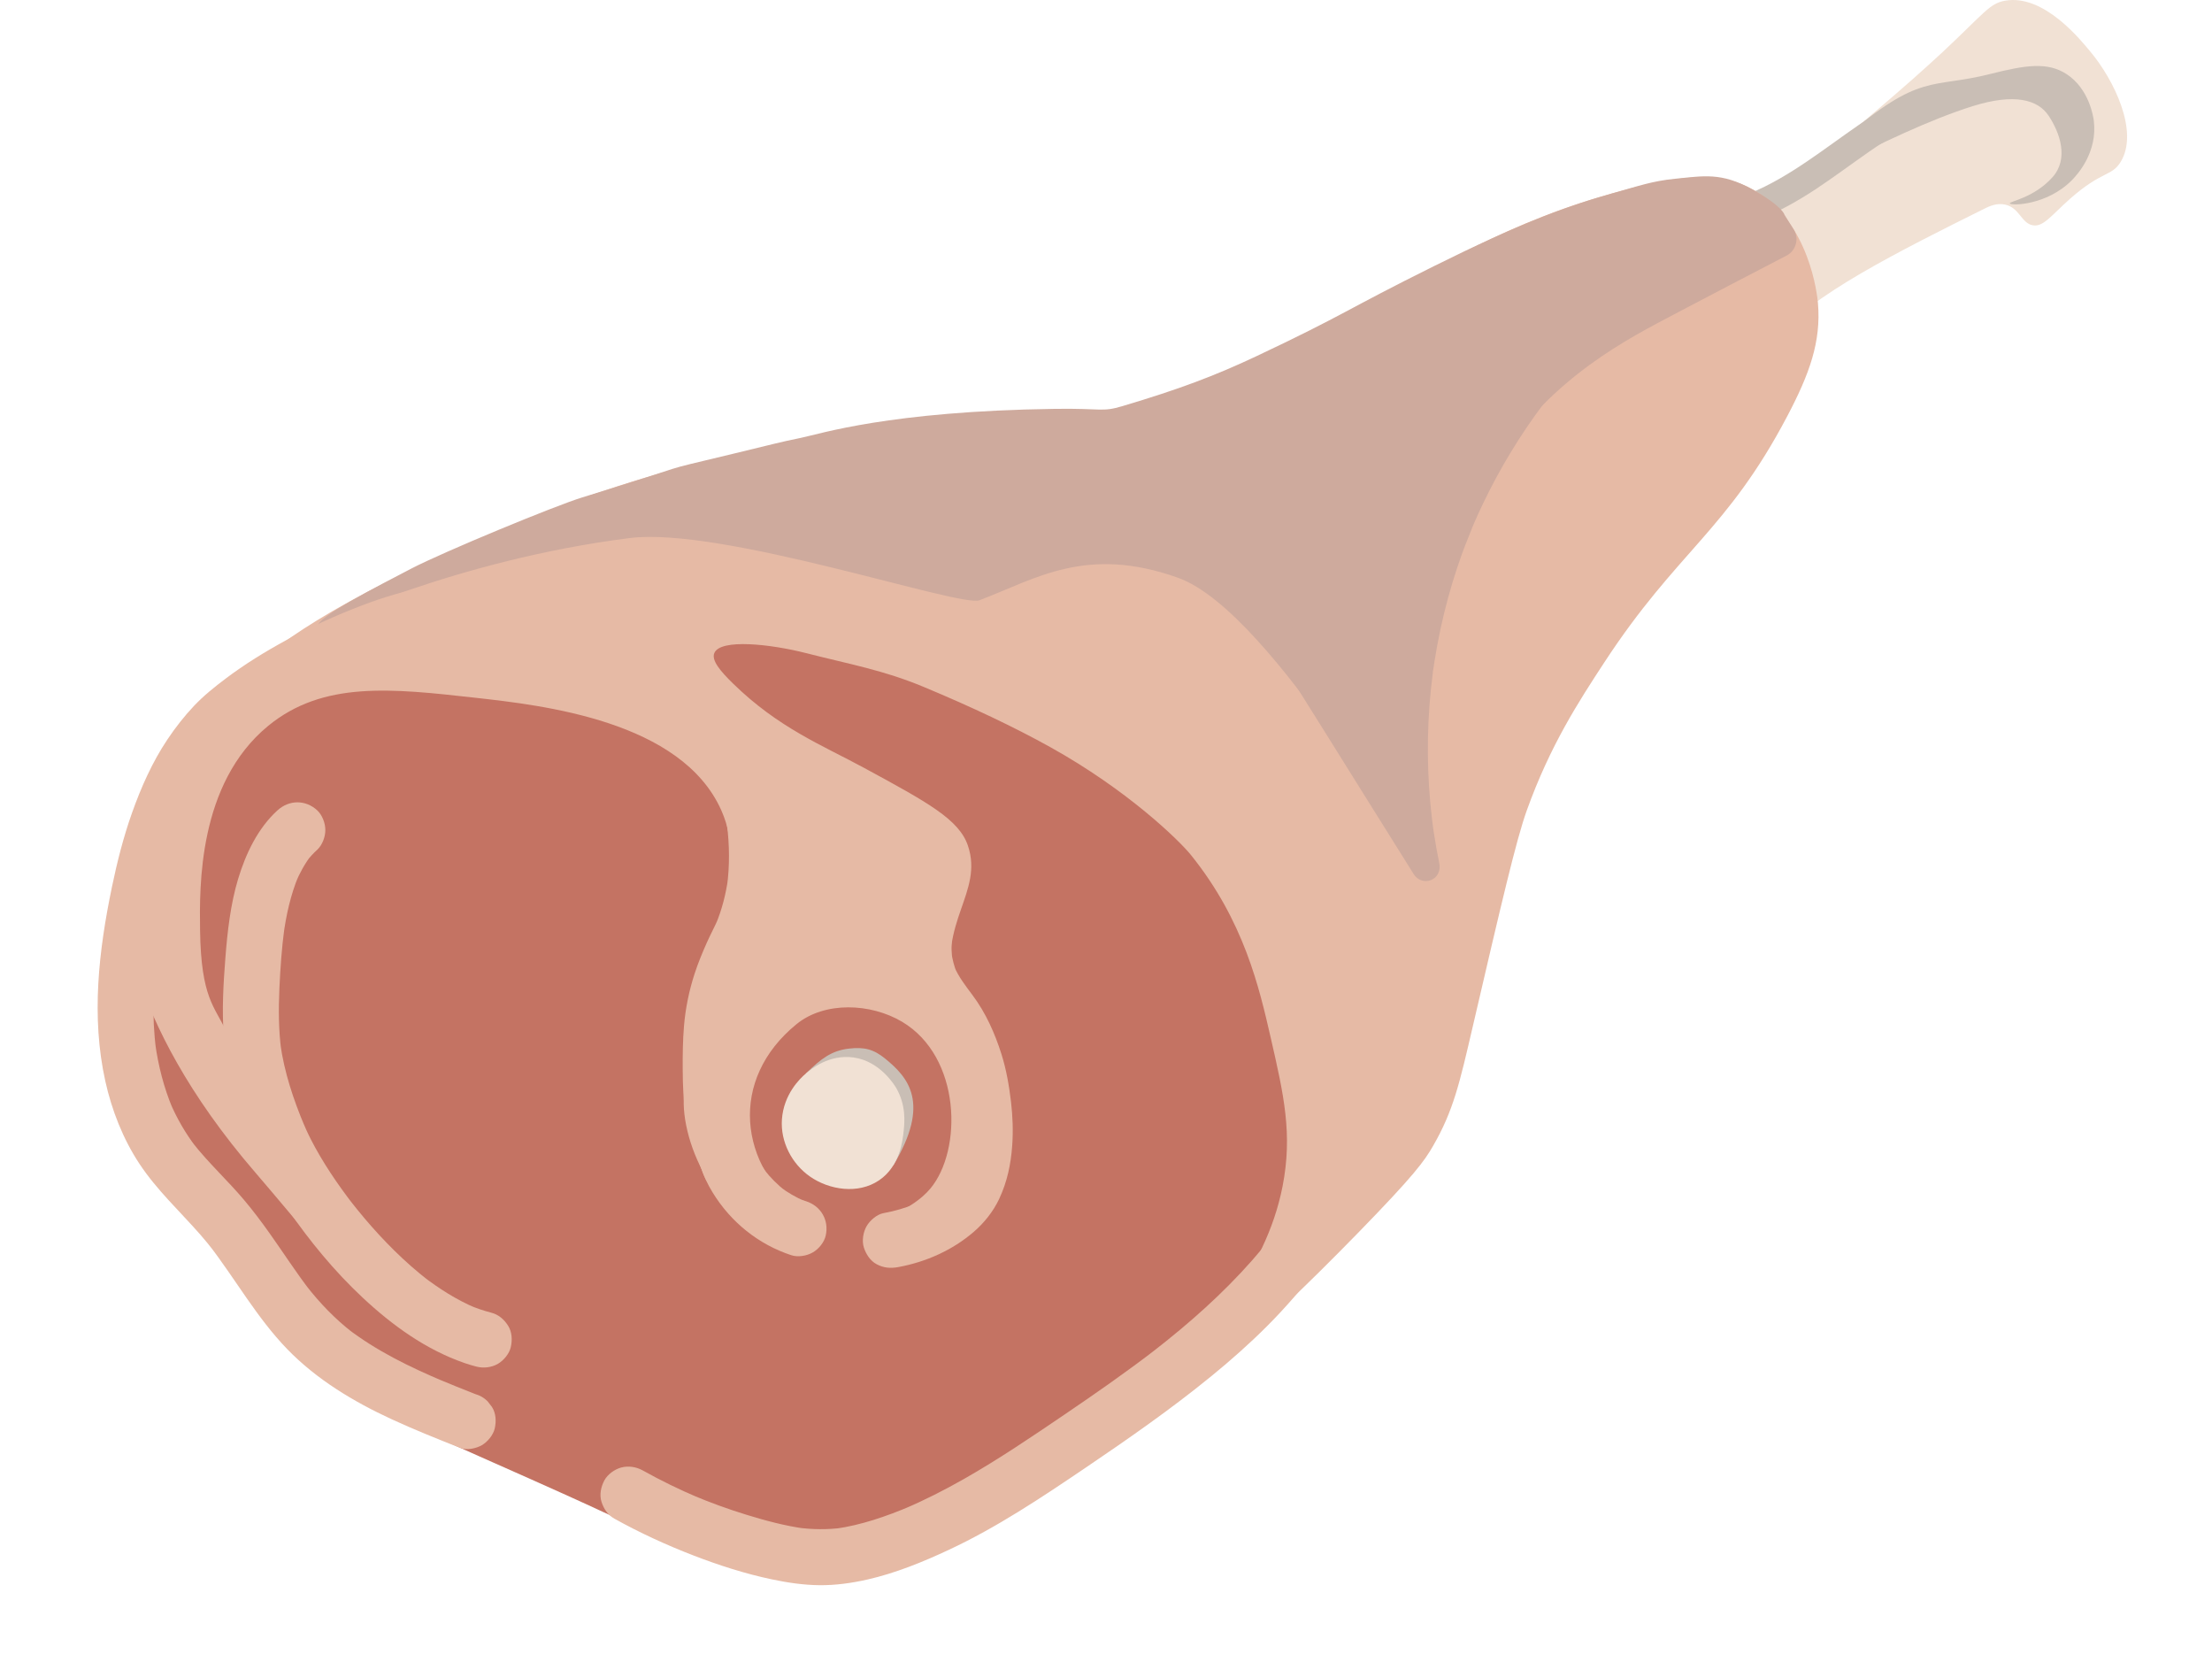
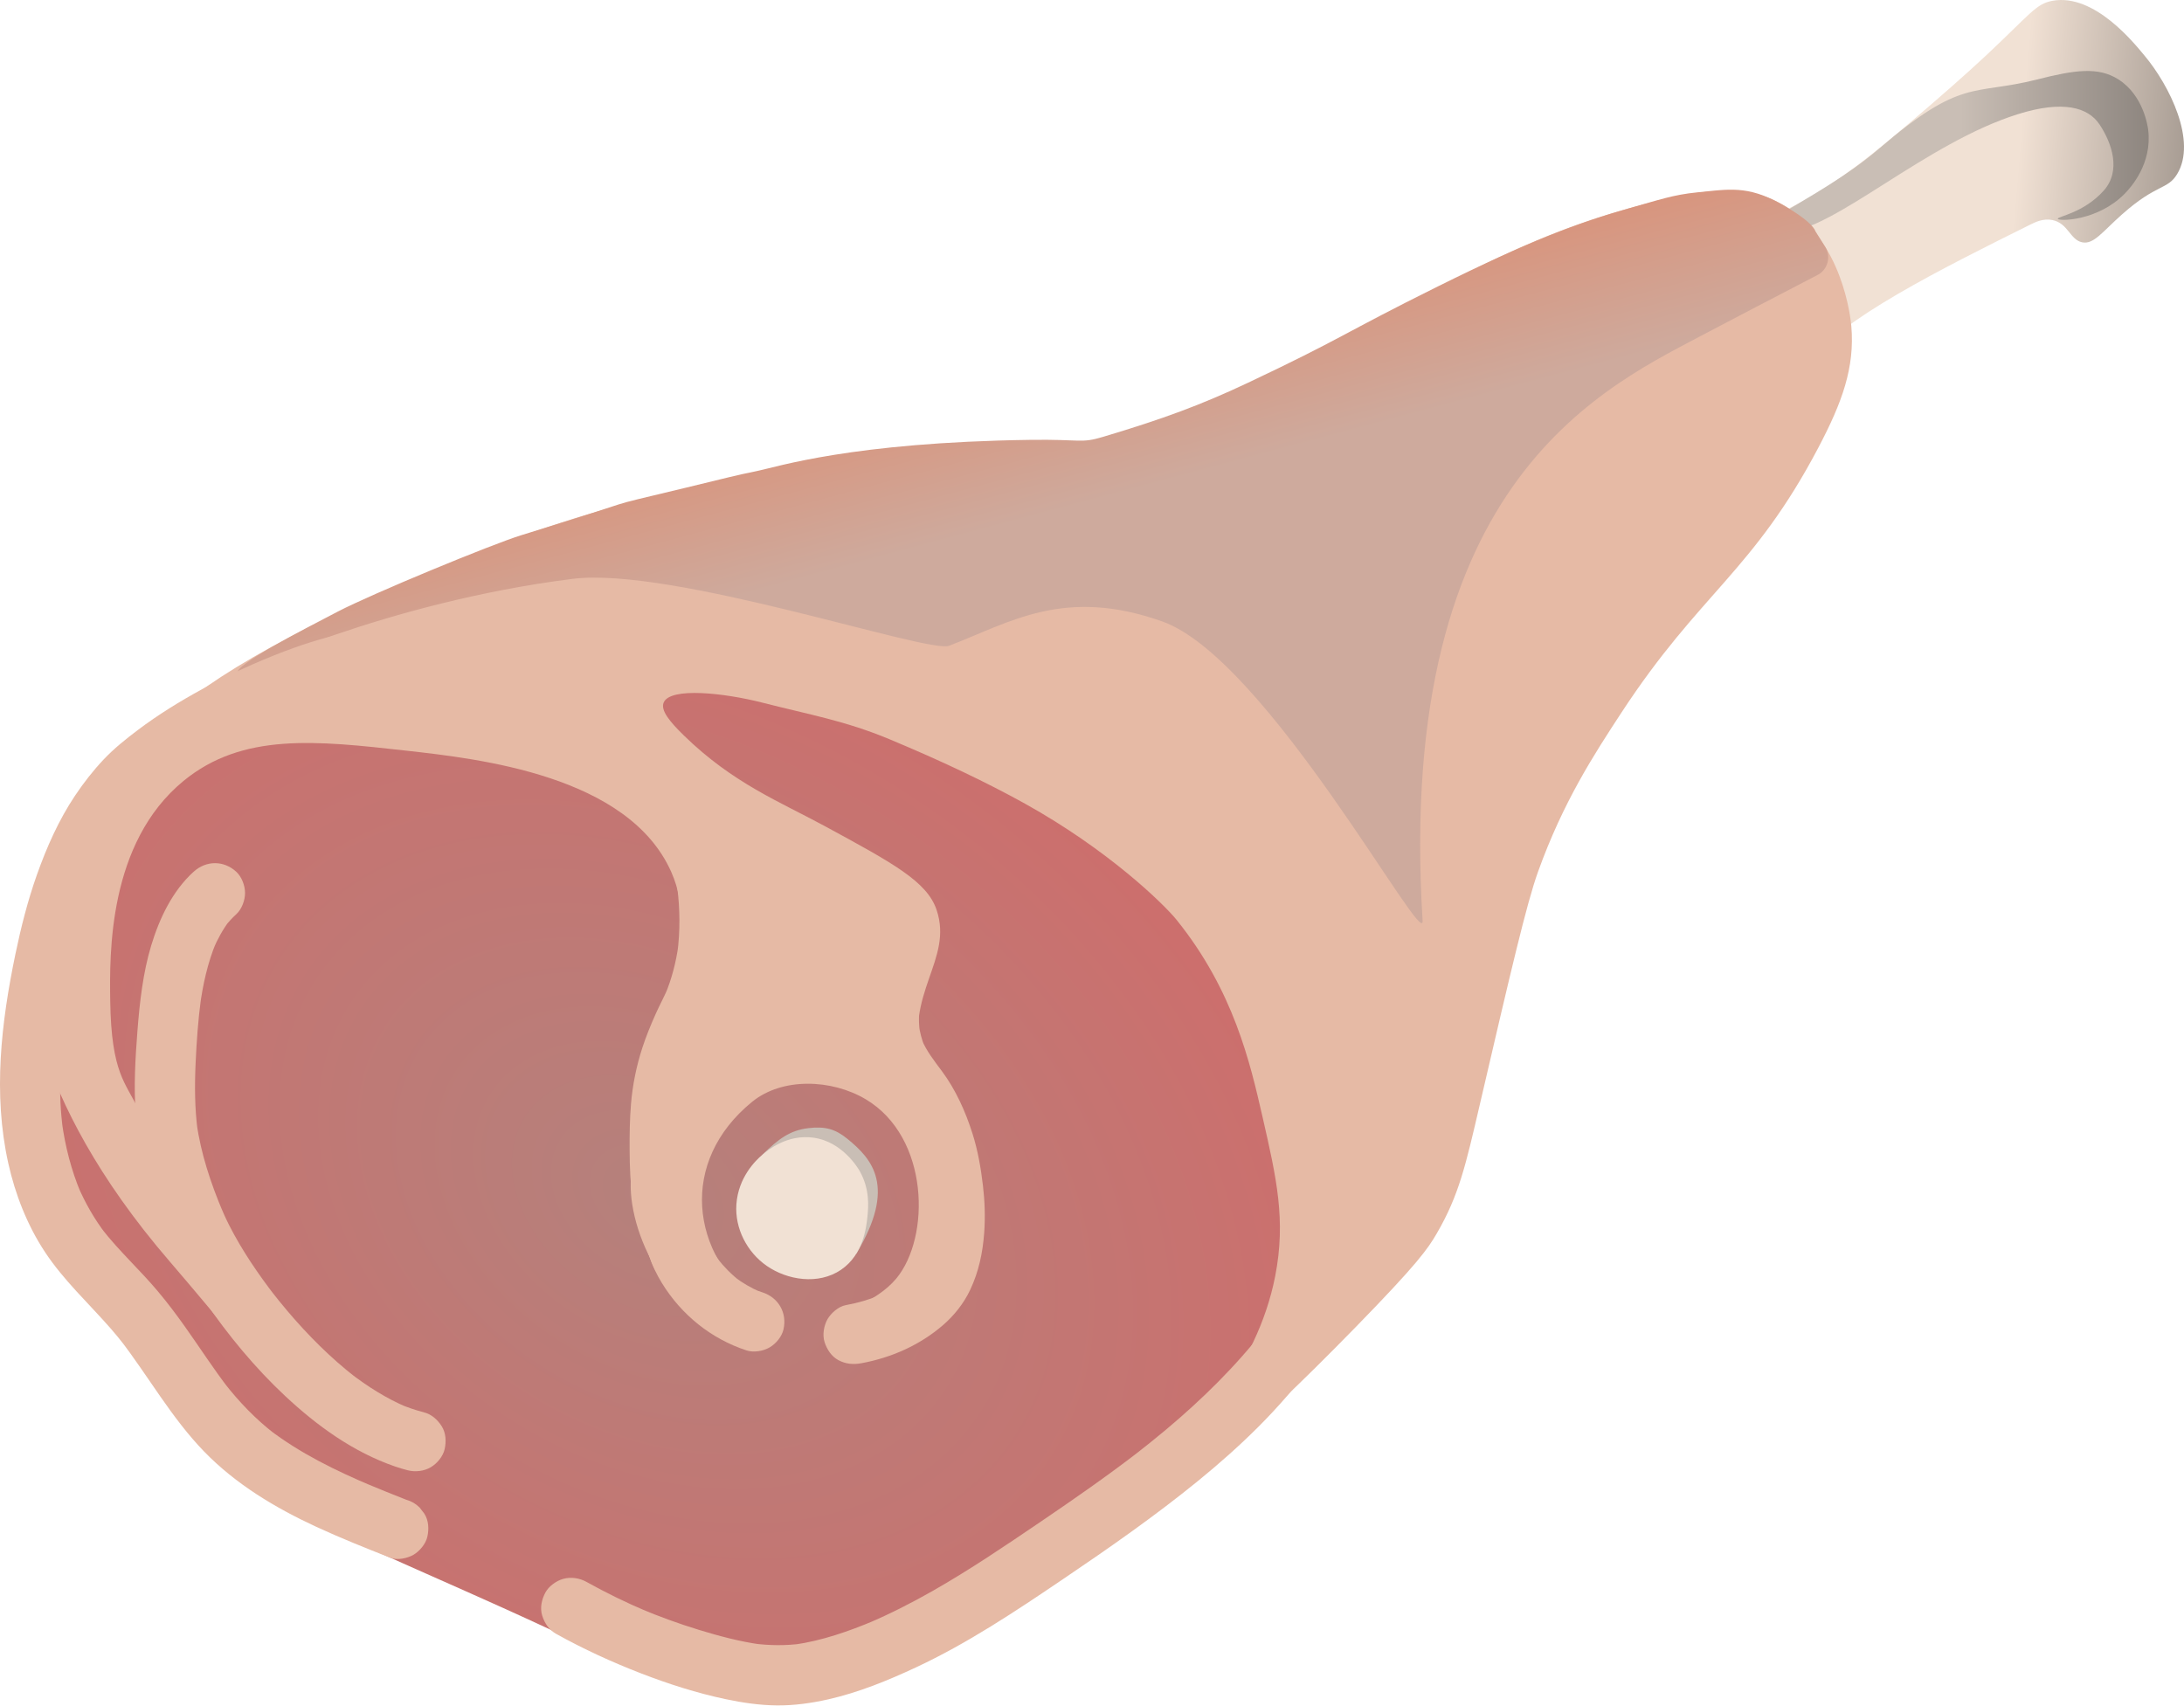
- <svg xmlns="http://www.w3.org/2000/svg" viewBox="0 0 942 707.52">
+ <svg xmlns="http://www.w3.org/2000/svg" viewBox="0 0 864.26 674.93">
  <defs>
    <style>
      .cls-1 {
+         fill: url(#Nepojmenovaný_přechod_550);
+       }
+ 
+       .cls-2 {
        fill: #c9beb5;
      }

-       .cls-2 {
+       .cls-3 {
        fill: #f1e1d4;
      }

-       .cls-3 {
+       .cls-4 {
        fill: #e6baa5;
      }

-       .cls-4 {
-         fill: #ceaa9d;
+       .cls-5 {
+         fill: url(#Nepojmenovaný_přechod_267);
      }

-       .cls-5 {
-         fill: #c47363;
+       .cls-6 {
+         fill: url(#Nepojmenovaný_přechod_633);
+       }
+ 
+       .cls-7 {
+         fill: url(#Nepojmenovaný_přechod_546);
      }
    </style>
+     <linearGradient id="Nepojmenovaný_přechod_546" data-name="Nepojmenovaný přechod 546" x1="797.38" y1="78.73" x2="1013" y2="97.21" gradientUnits="userSpaceOnUse">
+       <stop offset="0" stop-color="#f1e1d4" />
+       <stop offset="1" stop-color="#000" />
+     </linearGradient>
+     <linearGradient id="Nepojmenovaný_přechod_550" data-name="Nepojmenovaný přechod 550" x1="775.76" y1="60.01" x2="1170.78" y2="60.01" gradientUnits="userSpaceOnUse">
+       <stop offset="0" stop-color="#c9beb5" />
+       <stop offset=".64" stop-color="#000" />
+     </linearGradient>
+     <radialGradient id="Nepojmenovaný_přechod_633" data-name="Nepojmenovaný přechod 633" cx="257.5" cy="471.73" fx="257.5" fy="471.73" r="437.1" gradientTransform="translate(231.74 40.26) rotate(33.15) scale(1 .74)" gradientUnits="userSpaceOnUse">
+       <stop offset="0" stop-color="#b5817c" />
+       <stop offset=".68" stop-color="#cc6f6d" />
+     </radialGradient>
+     <linearGradient id="Nepojmenovaný_přechod_267" data-name="Nepojmenovaný přechod 267" x1="448.41" y1="331.23" x2="386.01" y2="99.09" gradientUnits="userSpaceOnUse">
+       <stop offset=".55" stop-color="#ceaa9d" />
+       <stop offset=".79" stop-color="#d8957e" />
+     </linearGradient>
  </defs>
  <g id="Vrstva_6" data-name="Vrstva 6">
-     <path class="cls-2" d="M853.84,87.1c6.18,1.31,6.91,7.84,11.73,8.8,4.57.91,7.96-4.16,15.84-11.14,13.72-12.16,17.86-9.55,21.7-15.84,7.93-12.97-2.96-35.06-12.9-46.92-3.87-4.62-19.7-24.68-36.36-21.7-6.61,1.18-8.72,5.15-26.39,21.7,0,0-9.2,8.61-21.7,19.36-26.63,22.88-48.03,41.28-76.83,48.68-5.25,1.35-9.51,2.02-12.32,5.87-9.91,13.59.76,47.01,18.77,53.37,1.76.62,9.21,3.25,15.84,0,3.78-1.86,5.78-4.89,6.45-5.87,11.6-16.84,52.22-37.05,87.39-54.55,2.03-1.01,5.18-2.53,8.8-1.76Z" />
-     <path class="cls-1" d="M748.23,87.52c-1,0,11.96-7.2,36.84-28.59,33-28.38,37.12-21,62.61-27.46,14.94-3.78,24.24-5.15,32.26,0,9.88,6.34,11.56,18.57,11.73,19.94,1.63,13.32-6.78,22.73-9.38,25.35-10.66,10.76-26.04,10.89-26.39,9.84-.3-.89,10.22-2.24,18.18-11.16,6.99-7.83,3.23-18.79-1.64-26.14-4.57-6.9-14.57-9.65-32.26-4.13-36.39,11.35-87.84,42.35-91.95,42.35Z" />
-     <path class="cls-1" d="M803.04,45.81c-15.59,9.25-29.39,21.22-45.14,30.23-2.13,1.22-4.3,2.38-6.5,3.47-1.13.56-2.28,1.1-3.43,1.62-.58.26-1.15.53-1.74.76.15-.06,1.24-.51.25-.11-.39.16-.79.32-1.18.47-1.49.59-2.72,1.3-3.56,2.74-.75,1.28-1.06,3.16-.6,4.59.91,2.8,4.22,5.38,7.32,4.16,8.9-3.51,17.18-8.15,25.14-13.43,7.62-5.06,14.94-10.55,22.45-15.77,4.25-2.95,8.56-5.8,13-8.44,2.68-1.59,3.89-5.43,2.14-8.15s-5.28-3.84-8.15-2.14h0Z" />
+     <path class="cls-7" d="M812.26,87.1c6.18,1.31,6.91,7.84,11.73,8.8,4.57.91,7.96-4.16,15.84-11.14,13.72-12.16,17.86-9.55,21.7-15.84,7.93-12.97-2.96-35.06-12.9-46.92-3.87-4.62-19.7-24.68-36.36-21.7-6.61,1.18-8.72,5.15-26.39,21.7,0,0-9.2,8.61-21.7,19.36-26.63,22.88-48.03,41.28-76.83,48.68-5.25,1.35-9.51,2.02-12.32,5.87-9.91,13.59.76,47.01,18.77,53.37,1.76.62,9.21,3.25,15.84,0,3.78-1.86,5.78-4.89,6.45-5.87,11.6-16.84,52.22-37.05,87.39-54.55,2.03-1.01,5.18-2.53,8.8-1.76Z" />
+     <path class="cls-1" d="M706.65,91.85c-25.36,1.09,11.96-11.53,36.84-32.93,33-28.38,37.12-21,62.61-27.46,14.94-3.78,24.24-5.15,32.26,0,9.88,6.34,11.56,18.57,11.73,19.94,1.63,13.32-6.78,22.73-9.38,25.35-10.66,10.76-26.04,10.89-26.39,9.84-.3-.89,10.22-2.24,18.18-11.16,6.99-7.83,3.23-18.79-1.64-26.14-4.57-6.9-14.57-9.65-32.26-4.13-36.39,11.35-72.68,45.86-91.95,46.69Z" />
  </g>
  <g id="Vrstva_2" data-name="Vrstva 2">
-     <path class="cls-3" d="M761.19,177.07c-25.86,49.19-46.86,57.39-78,105-10.77,16.46-23.01,35.18-33,63-4.49,12.51-10.72,39.18-23,92-5.59,24.03-8.22,35.86-17,51-3.62,6.25-7.76,12.15-32,37-46.6,47.77-63.45,58.91-76,66-8.23,4.64-6.87,2.38-20,10-60.77,35.27-68.97,51.38-102,61-26.95,7.85-50.29,3.03-65,0-39.12-8.07-39.11-23.75-93-47-42.74-18.44-59.3-15.72-77-37-10.58-12.72-7.56-17.18-22-42-18.72-32.17-30.25-35.75-45-58-6.19-9.33-33.27-53.4-25-101,7.4-42.6,32.21-70.52,46-85,9.19-9.64,28.53-27.99,86-54,37.45-16.95,89.5-40.06,163-51,67.35-10.03,78.94,1.15,134-15,32.46-9.52,57.61-21.95,86-36,45.61-22.56,72.64-41.62,123-55,26.73-7.1,42.37-7.9,56,0,23.59,13.68,26.75,45.07,27,48,1.41,16.45-3.66,30.23-13,48Z" />
+     <path class="cls-4" d="M719.61,177.07c-25.86,49.19-46.86,57.39-78,105-10.77,16.46-23.01,35.18-33,63-4.49,12.51-10.72,39.18-23,92-5.59,24.03-8.22,35.86-17,51-3.62,6.25-7.76,12.15-32,37-46.6,47.77-63.45,58.91-76,66-8.23,4.64-6.87,2.38-20,10-60.77,35.27-68.97,51.38-102,61-26.95,7.85-50.29,3.03-65,0-39.12-8.07-39.11-23.75-93-47-42.74-18.44-59.3-15.72-77-37-10.58-12.72-7.56-17.18-22-42-18.72-32.17-30.25-35.75-45-58-6.19-9.33-33.27-53.4-25-101,7.4-42.6,32.21-70.52,46-85,9.19-9.64,28.53-27.99,86-54,37.45-16.95,89.5-40.06,163-51,67.35-10.03,78.94,1.15,134-15,32.46-9.52,57.61-21.95,86-36,45.61-22.56,72.64-41.62,123-55,26.73-7.1,42.37-7.9,56,0,23.59,13.68,26.75,45.07,27,48,1.41,16.45-3.66,30.23-13,48Z" />
  </g>
  <g id="Vrstva_3" data-name="Vrstva 3">
-     <path class="cls-5" d="M52.47,382.87s-6.34,19.75,1.73,43.19c16.82,48.9,20.11,52.97,49.92,87.61,4.43,5.15,15.67,26.03,32.44,60.45,10.71,21.98,25.68,27.29,89.61,55.74,42.3,18.83,35.33,16.62,57.29,25.55,24.62,10.01,45.8,14.74,66.74,13.65,15.78-.82,15.3,1.89,44.77-12.23,26.43-12.66,69.96-48.86,77.33-54.58,2.6-2.02,7.57-6.81,13.55-11.23,6.33-4.68,9.47-7.62,11.03-8.9,15.1-12.39,42.04-39.8,49.32-77.06,4.33-22.19.52-38.88-5-63-4.93-21.54-11.43-49.97-34-78-5.1-6.33-27.09-27.72-60-46q-22.77-12.65-53.74-25.55c-17.39-7.25-31.49-9.65-50.26-14.45-14.9-3.8-36.44-6.24-39,0-1.25,3.04,2.31,7.45,8,13,19.43,18.96,38,26.23,56,36,26.82,14.56,40.23,21.83,44,33,6.73,19.93-12.84,32.72-6,61,2.7,11.18,5.78,9.26,12,27,6.88,19.63,11.95,34.08,6,49-6.14,15.41-21.58,25.19-35,27-5.57.75-13.31.47-14-2-.95-3.43,13.01-6.43,21-16,13.69-16.39,13.19-55.99-12-71-13.43-8-33.02-8.77-45,1-28.96,23.61-24.71,60.18,3,81,2.28,1.72,8.39,4.21,8,7-.44,3.17-8.82,4.87-13,5-17.36.55-39.71-23.36-45-50-5.14-25.9,10.07-33.08,16-80,3.4-26.86,5.09-40.3-1-54-16.98-38.19-75.97-44.76-105-48-35.46-3.95-64.62-7.2-88,12-29.89,24.55-29.26,68.48-29,87,.41,28.87,6.21,32.39,11.04,42.83,3.67,7.94,7.79,15.11,9,14.65,2.32-.88-7.37-9.67-5.04-40.49.48-6.32-1.53-22.33,9.66-42.18,4.39-7.78,21.42-20.95,21.42-20.95,0,0-15.13,17.46-17.81,29.68-8.77,40,9.64,84.97,18.73,111.45,17.4,50.71,25.77,54.75,22.1,57.77-2.88,2.37-27.69-28.89-45.47-49.48-58.15-67.35-56.35-116.48-56.35-116.48Z" />
-     <path class="cls-4" d="M135.54,266.42c-1.44-3.09,25.32-16.9,39.65-24.35,13.52-7.04,61.14-26.73,72.77-30.29,54.02-16.51,26.13-9.42,65.03-18.77,17.09-4.11,18.87-4.71,28.06-6.58,8.22-1.67,37.65-11.37,108.13-12.35,20.63-.29,19.91,1.49,28.9-1.19,24-7.16,39.08-12.79,57.1-21.29,37.74-17.81,37.38-19.38,75.49-38.29,36-17.87,55.49-25.22,76.07-31.01,10.92-3.07,16.83-5.23,26.56-6.18,12.26-1.2,19.68-2.83,32.81,4.45s13.82,10.86,13.82,10.86l4.05,6.49c2.26,3.78.8,8.85-3.11,10.88-12.58,6.54-37.68,19.6-42.7,22.29-40.01,21.38-124.55,57.15-113.63,233.32.77,12.48-61.57-103.74-102.97-118.45-38.96-13.85-60.37.44-84.48,9.62-8.22,3.13-109.61-31.45-148.93-26.49-74.31,9.37-132.65,37.35-132.65,37.35Z" />
-     <path class="cls-4" d="M509.43,239.18c.97.65,1.92,1.32,2.86,2.02.31.23,2.01,1.26.59.44.51.29.98.78,1.44,1.15,1.84,1.51,3.62,3.1,5.34,4.76,3.45,3.32,6.64,6.9,9.65,10.63.35.43.69.86,1.03,1.29.17.22.34.43.51.65.65.83-.09-.09-.17-.22.65,1.04,1.51,1.99,2.23,2.98,1.43,1.95,2.82,3.94,4.19,5.94,2.73,4.01,5.34,8.09,7.92,12.19,12.15,19.31,24.19,38.68,36.29,58.02,6.92,11.07,13.84,22.13,20.76,33.2,1.58,2.53,4.67,3.6,7.43,2.44s4.05-4.08,3.45-7.02c-.93-4.51-1.73-9.05-2.41-13.61-.08-.53-.16-1.06-.23-1.6-.03-.23-.06-.46-.1-.68-.16-1.11,0,.03.03.21-.17-1.14-.3-2.29-.43-3.43-.27-2.29-.51-4.58-.72-6.87-.82-9.1-1.15-18.25-.98-27.39s.84-18.27,2.01-27.33c.03-.23.06-.46.09-.69.15-1.16-.05.07-.03.21-.07-.45.16-1.16.22-1.6.16-1.14.33-2.28.51-3.42.36-2.28.75-4.55,1.17-6.81.84-4.53,1.81-9.04,2.9-13.51,2.11-8.64,4.67-17.17,7.7-25.54,1.4-3.87,3.03-7.64,4.49-11.48,0,0-.46,1.09-.2.48.11-.25.21-.5.32-.76.19-.44.38-.88.57-1.32.44-1,.88-2.01,1.33-3.01.82-1.81,1.66-3.61,2.52-5.4,7.06-14.7,15.56-28.7,25.32-41.76.57-.77,1.15-1.53,1.74-2.29.13-.17.68-.88.16-.21-.5.64-.06.07.04-.05.34-.43.67-.86,1.01-1.3,1.27-1.61,2.56-3.21,3.87-4.8,2.62-3.17,5.32-6.27,8.09-9.3,5.45-5.97,11.2-11.67,17.21-17.07,1.53-1.37,3.07-2.73,4.64-4.07,2.37-2.03,2.24-6.36,0-8.42-2.53-2.32-5.89-2.17-8.42,0-12.54,10.74-24,22.72-34.19,35.72s-19.63,27.49-27.29,42.56c-7.87,15.5-14.23,31.82-18.78,48.61-4.94,18.21-7.83,37.03-8.69,55.88-.86,18.87.45,37.82,3.75,56.42.4,2.27.84,4.53,1.3,6.79,3.63-1.53,7.25-3.06,10.88-4.59-12.43-19.88-24.86-39.75-37.29-59.63-6.11-9.77-12.21-19.55-18.33-29.31-5.41-8.64-10.95-17.19-17.21-25.25-6.88-8.86-14.76-16.83-24.08-23.12-2.59-1.75-6.71-.58-8.15,2.14-1.59,3.01-.63,6.28,2.14,8.15h0Z" />
+     <path class="cls-6" d="M10.89,382.87s-6.34,19.75,1.73,43.19c16.82,48.9,20.11,52.97,49.92,87.61,4.43,5.15,15.67,26.03,32.44,60.45,10.71,21.98,25.68,27.29,89.61,55.74,42.3,18.83,35.33,16.62,57.29,25.55,24.62,10.01,45.8,14.74,66.74,13.65,15.78-.82,15.3,1.89,44.77-12.23,26.43-12.66,69.96-48.86,77.33-54.58,2.6-2.02,7.57-6.81,13.55-11.23,6.33-4.68,9.47-7.62,11.03-8.9,15.1-12.39,42.04-39.8,49.32-77.06,4.33-22.19.52-38.88-5-63-4.93-21.54-11.43-49.97-34-78-5.1-6.33-27.09-27.72-60-46q-22.77-12.65-53.74-25.55c-17.39-7.25-31.49-9.65-50.26-14.45-14.9-3.8-36.44-6.24-39,0-1.25,3.04,2.31,7.45,8,13,19.43,18.96,38,26.23,56,36,26.82,14.56,40.23,21.83,44,33,6.73,19.93-12.84,32.72-6,61,2.7,11.18,5.78,9.26,12,27,6.88,19.63,11.95,34.08,6,49-6.14,15.41-21.58,25.19-35,27-5.57.75-13.31.47-14-2-.95-3.43,13.01-6.43,21-16,13.69-16.39,13.19-55.99-12-71-13.43-8-33.02-8.77-45,1-28.96,23.61-24.71,60.18,3,81,2.28,1.72,8.39,4.21,8,7-.44,3.17-8.82,4.87-13,5-17.36.55-39.71-23.36-45-50-5.14-25.9,10.07-33.08,16-80,3.4-26.86,5.09-40.3-1-54-16.98-38.19-75.97-44.76-105-48-35.46-3.95-64.62-7.2-88,12-29.89,24.55-29.26,68.48-29,87,.41,28.87,6.21,32.39,11.04,42.83,3.67,7.94,7.79,15.11,9,14.65,2.32-.88-7.37-9.67-5.04-40.49.48-6.32-1.53-22.33,9.66-42.18,4.39-7.78,21.42-20.95,21.42-20.95,0,0-15.13,17.46-17.81,29.68-8.77,40,9.64,84.97,18.73,111.45,17.4,50.71,25.77,54.75,22.1,57.77-2.88,2.37-27.69-28.89-45.47-49.48-58.15-67.35-56.35-116.48-56.35-116.48Z" />
+     <path class="cls-5" d="M93.96,266.42c-1.44-3.09,25.32-16.9,39.65-24.35,13.52-7.04,61.14-26.73,72.77-30.29,54.02-16.51,26.13-9.42,65.03-18.77,17.09-4.11,18.87-4.71,28.06-6.58,8.22-1.67,37.65-11.37,108.13-12.35,20.63-.29,19.91,1.49,28.9-1.19,24-7.16,39.08-12.79,57.1-21.29,37.74-17.81,37.38-19.38,75.49-38.29,36-17.87,55.49-25.22,76.07-31.01,10.92-3.07,16.83-5.23,26.56-6.18,12.26-1.2,19.68-2.83,32.81,4.45s13.82,10.86,13.82,10.86l4.05,6.49c2.26,3.78.8,8.85-3.11,10.88-12.58,6.54-37.68,19.6-42.7,22.29-40.01,21.38-124.55,57.15-113.63,233.32.77,12.48-61.57-103.74-102.97-118.45-38.96-13.85-60.37.44-84.48,9.62-8.22,3.13-109.61-31.45-148.93-26.49-74.31,9.37-132.65,37.35-132.65,37.35Z" />
  </g>
  <g id="Vrstva_4" data-name="Vrstva 4">
-     <path class="cls-1" d="M343.24,457.03c6.44-6.36,11-9.71,18.24-10.56,6.58-.77,10.58.27,15.48,4.27,9.64,7.86,19.61,18.71,3.42,45.51" />
-     <path class="cls-2" d="M363.58,450.26c11.44,1.6,17.69,12.27,18.19,13.16,4.08,7.22,3.46,14.21,3.1,17.81-.43,4.24-1.55,15.22-10.47,21.29-9.01,6.13-21.32,4.07-29.41-1.55-7.78-5.4-12.68-14.8-12-24.39.76-10.64,7.58-17.31,10.24-19.55,2.14-1.81,9.79-8.25,20.34-6.78Z" />
+     <path class="cls-2" d="M301.66,457.03c6.44-6.36,11-9.71,18.24-10.56,6.58-.77,10.58.27,15.48,4.27,9.64,7.86,19.61,18.71,3.42,45.51" />
+     <path class="cls-3" d="M322,450.26c11.44,1.6,17.69,12.27,18.19,13.16,4.08,7.22,3.46,14.21,3.1,17.81-.43,4.24-1.55,15.22-10.47,21.29-9.01,6.13-21.32,4.07-29.41-1.55-7.78-5.4-12.68-14.8-12-24.39.76-10.64,7.58-17.31,10.24-19.55,2.14-1.81,9.79-8.25,20.34-6.78Z" />
  </g>
  <g id="Vrstva_7" data-name="Vrstva 7">
-     <path class="cls-3" d="M118.2,344.99c-8.41,7.66-13.53,18.46-16.78,29.19s-4.57,22.45-5.45,33.8c-.85,10.96-1.5,22.01-.68,32.99.87,11.58,3.29,22.88,7.16,33.82,2.9,8.21,6.18,16.42,10.3,24.11,2.95,5.52,6.29,10.83,9.83,15.99,9.28,13.54,19.87,26.39,31.87,37.61,12.6,11.78,26.92,22.15,43.35,27.83,1.68.58,3.37,1.09,5.09,1.53,3.03.78,6.46.39,9.17-1.2,2.47-1.45,4.83-4.28,5.47-7.12.69-3.05.54-6.47-1.2-9.17s-4.07-4.69-7.12-5.47c-3.27-.84-6.45-1.94-9.56-3.25l2.84,1.2c-8.11-3.45-15.58-8.21-22.54-13.58l2.41,1.86c-9.98-7.74-18.94-16.74-27.1-26.37-2.25-2.66-4.44-5.37-6.57-8.12l1.86,2.41c-6.79-8.81-13.14-18.1-18.21-28.02-1.4-2.73-2.63-5.54-3.82-8.37l1.2,2.84c-4.75-11.29-8.67-22.98-10.35-35.15l.43,3.17c-1.17-8.81-1.22-17.71-.82-26.57s.99-17.13,2.11-25.61l-.43,3.17c1.18-8.75,3.06-17.43,6.47-25.61l-1.2,2.84c1.73-4.07,3.84-7.96,6.53-11.48l-1.86,2.41c1.36-1.74,2.83-3.36,4.46-4.84,2.19-2,3.49-5.51,3.49-8.42s-1.3-6.41-3.49-8.42c-4.94-4.53-11.91-4.49-16.84,0h0Z" />
-     <path class="cls-3" d="M382.56,539.48c11.8-2.17,23.06-7.18,32.16-15.03,4.4-3.79,8.28-8.66,10.76-13.93,3.43-7.27,5-14.78,5.58-22.78.44-6.15.22-12.37-.5-18.49-.82-6.97-2-13.85-4.12-20.55-2.79-8.81-6.66-17.45-12.2-24.89-2.96-3.97-6.01-7.85-7.96-12.45l1.2,2.84c-1.17-2.81-1.91-5.76-2.32-8.78l.43,3.17c-.68-5.27-.38-10.6.31-15.85l-.43,3.17c1.08-7.98,3.08-15.81,5.39-23.52.87-2.92.33-6.57-1.2-9.17-1.45-2.47-4.28-4.83-7.12-5.47-6.41-1.46-12.73,1.93-14.65,8.32-4.54,15.19-8.19,31.33-5.47,47.19.81,4.7,2.6,9.3,4.91,13.46,1.62,2.91,3.64,5.55,5.64,8.2,3.64,4.84,6.6,9.98,8.97,15.57l-1.2-2.84c3.12,7.44,5.14,15.27,6.23,23.26l-.43-3.17c1.04,7.96,1.32,16.16.27,24.13l.43-3.17c-.54,3.88-1.45,7.69-2.94,11.32l1.2-2.84c-1.13,2.66-2.58,5.14-4.34,7.44l1.86-2.41c-1.98,2.54-4.28,4.79-6.82,6.78l2.41-1.86c-3.49,2.68-7.33,4.83-11.37,6.54l2.84-1.2c-4.46,1.86-9.12,3.19-13.87,4.06-2.79.51-5.73,3.11-7.12,5.47-1.49,2.55-2.13,6.31-1.2,9.17s2.72,5.66,5.47,7.12c2.97,1.57,5.87,1.81,9.17,1.2h0Z" />
-     <path class="cls-3" d="M343.33,511.48c-1.21-.4-2.4-.84-3.58-1.33l2.84,1.2c-3.7-1.57-7.17-3.59-10.37-6.02l2.41,1.86c-3.44-2.66-6.51-5.75-9.19-9.18l1.86,2.41c-2.56-3.32-4.77-6.93-6.4-10.79l1.2,2.84c-1.96-4.71-2.71-9.97-3.39-15l.43,3.17c-1.29-9.78-1.25-19.7.04-29.48l-.43,3.17c1.34-9.89,3.95-19.57,7.8-28.78l-1.2,2.84c3.57-8.47,8.18-16.47,13.79-23.75l-1.86,2.41c4.59-5.91,9.81-11.29,15.61-16.01,2.22-1.81,3.49-5.68,3.49-8.42,0-2.92-1.3-6.41-3.49-8.42s-5.25-3.63-8.42-3.49l-3.17.43c-2.02.57-3.77,1.59-5.25,3.06-9.97,8.1-18.37,18.29-24.86,29.36s-11.22,23.23-13.89,35.7-3.71,25.89-2.3,38.81c.67,6.08,1.39,12.58,3.28,18.45,1.26,3.93,3.1,7.79,5.26,11.3,7.72,12.54,19.43,22.01,33.45,26.61,2.85.94,6.63.29,9.17-1.2s4.83-4.28,5.47-7.12c1.49-6.55-1.98-12.56-8.32-14.65h0Z" />
-     <path class="cls-3" d="M322.37,493.09c-2.87-8.06-6.26-15.94-7.46-24.47l.43,3.17c-.85-6.39-.8-12.94-.78-19.38s.09-12.8.92-19.12l-.43,3.17c1.14-8.28,3.68-16.41,6.92-24.09l-1.2,2.84c1.56-3.66,3.44-7.17,5.08-10.79,1.91-4.21,3.62-8.5,4.87-12.95,2.37-8.43,3.48-17.35,3.55-26.09.04-4.73-.27-9.46-.85-14.15.06-1.64-.28-3.17-1.03-4.59-.48-1.48-1.3-2.75-2.46-3.83-2.07-2.07-5.45-3.62-8.42-3.49s-6.27,1.15-8.42,3.49c-1.98,2.16-3.87,5.37-3.49,8.42,1.07,8.62,1.17,17.33.02,25.95l.43-3.17c-.93,6.72-2.62,13.32-5.24,19.58l1.2-2.84c-1.5,3.54-3.35,6.91-4.92,10.42-1.96,4.39-3.81,8.86-5.3,13.44-2.35,7.22-3.88,14.71-4.51,22.29-.5,6.08-.58,12.21-.54,18.31.03,6.78.28,13.46,1.26,20.18,1.22,8.37,4.58,16.13,7.4,24.04,1.05,2.96,2.7,5.49,5.47,7.12,2.55,1.49,6.31,2.13,9.17,1.2s5.66-2.72,7.12-5.47,2.27-6.17,1.2-9.17h0Z" />
-     <path class="cls-3" d="M545.89,520.63c-1.79,2.55-3.63,5.06-5.53,7.53l1.86-2.41c-11.5,14.88-24.97,28.1-39.37,40.16-4.14,3.47-8.36,6.84-12.63,10.15l2.41-1.86c-12.75,9.84-25.97,19.03-39.3,28.08-14,9.5-28.03,19.01-42.74,27.38-8.32,4.73-16.86,9.08-25.67,12.82l2.84-1.2c-10.25,4.32-20.93,8.06-31.98,9.61l3.17-.43c-6.49.87-12.97.8-19.46-.07l3.17.43c-8.36-1.16-16.57-3.36-24.62-5.83s-15.6-5.23-23.19-8.42l2.84,1.2c-8.22-3.47-16.24-7.39-24.03-11.73-2.73-1.52-6.13-2.04-9.17-1.2-2.76.76-5.75,2.9-7.12,5.47-1.46,2.76-2.19,6.11-1.2,9.17s2.73,5.59,5.47,7.12c10.84,6.04,22.15,11.22,33.72,15.69,10.84,4.19,22.03,7.77,33.41,10.17,6.64,1.4,13.47,2.41,20.26,2.47s13.68-.9,20.3-2.4c11.97-2.71,23.54-7.43,34.63-12.61,20.56-9.59,39.48-22.24,58.22-34.92,18.29-12.38,36.44-25.01,53.57-38.98,8.23-6.71,16.19-13.75,23.7-21.25,8.07-8.06,15.47-16.67,22.37-25.75,1.58-2.09,3.13-4.2,4.63-6.35,1.69-2.41,1.95-6.44,1.2-9.17s-2.9-5.75-5.47-7.12c-2.76-1.46-6.11-2.19-9.17-1.2s-5.25,2.81-7.12,5.47h0Z" />
-     <path class="cls-3" d="M182.48,249.94c-9.73,1.41-19.21,4.36-28.38,7.85-11.1,4.22-21.94,9.19-32.37,14.87-8.88,4.83-17.53,10.16-25.61,16.25-4.76,3.59-9.38,7.28-13.49,11.62s-7.97,9.28-11.35,14.34c-6.45,9.64-11.22,20.4-15.09,31.31-3.63,10.23-6.3,20.79-8.51,31.41-5.65,27.19-8.91,55.28-2.84,82.7,2.74,12.36,7.54,24.64,14.54,35.22,7.38,11.17,17.18,20.18,25.95,30.19,1.92,2.19,3.76,4.45,5.55,6.75l-1.86-2.41c11.29,14.65,20.38,31.04,33.32,44.4,12.51,12.91,28.21,22.33,44.43,29.82,9.61,4.44,19.44,8.36,29.28,12.25,2.69,1.07,6.78.2,9.17-1.2s4.83-4.28,5.47-7.12c.69-3.05.54-6.47-1.2-9.17l-1.86-2.41c-1.49-1.48-3.24-2.5-5.25-3.06-5.48-2.17-10.96-4.35-16.39-6.64l2.84,1.2c-14.39-6.08-28.56-12.98-40.99-22.53l2.41,1.86c-7.53-5.83-14.07-12.63-19.91-20.14l1.86,2.41c-6.17-7.99-11.62-16.51-17.47-24.73-3.42-4.82-6.99-9.56-10.8-14.08-3.34-3.97-6.93-7.72-10.49-11.48-4.08-4.31-8.13-8.65-11.77-13.34l1.86,2.41c-4.56-5.95-8.29-12.45-11.22-19.35l1.2,2.84c-3.73-8.89-6.12-18.26-7.43-27.8l.43,3.17c-1.96-14.63-1.31-29.46.64-44.05l-.43,3.17c2.3-16.94,5.8-33.98,11.17-50.24,1.39-4.21,2.94-8.38,4.66-12.46l-1.2,2.84c3.77-8.86,8.41-17.34,14.29-24.98l-1.86,2.41c4.47-5.76,9.61-10.86,15.36-15.33l-2.41,1.86c11.51-8.89,24.24-16.26,37.29-22.63,3.95-1.92,7.94-3.74,11.98-5.45l-2.84,1.2c11.42-4.81,23.35-8.99,35.66-10.77,2.74-.4,5.79-3.2,7.12-5.47,1.49-2.55,2.13-6.31,1.2-9.17s-2.72-5.66-5.47-7.12l-2.84-1.2c-2.11-.57-4.22-.57-6.33,0h0Z" />
+     <path class="cls-4" d="M76.62,344.99c-8.41,7.66-13.53,18.46-16.78,29.19s-4.57,22.45-5.45,33.8c-.85,10.96-1.5,22.01-.68,32.99.87,11.58,3.29,22.88,7.16,33.82,2.9,8.21,6.18,16.42,10.3,24.11,2.95,5.52,6.29,10.83,9.83,15.99,9.28,13.54,19.87,26.39,31.87,37.61,12.6,11.78,26.92,22.15,43.35,27.83,1.68.58,3.37,1.09,5.09,1.53,3.03.78,6.46.39,9.17-1.2,2.47-1.45,4.83-4.28,5.47-7.12.69-3.05.54-6.47-1.2-9.17s-4.07-4.69-7.12-5.47c-3.27-.84-6.45-1.94-9.56-3.25l2.84,1.2c-8.11-3.45-15.58-8.21-22.54-13.58l2.41,1.86c-9.98-7.74-18.94-16.74-27.1-26.37-2.25-2.66-4.44-5.37-6.57-8.12l1.86,2.41c-6.79-8.81-13.14-18.1-18.21-28.02-1.4-2.73-2.63-5.54-3.82-8.37l1.2,2.84c-4.75-11.29-8.67-22.98-10.35-35.15l.43,3.17c-1.17-8.81-1.22-17.71-.82-26.57s.99-17.13,2.11-25.61l-.43,3.17c1.18-8.75,3.06-17.43,6.47-25.61l-1.2,2.84c1.73-4.07,3.84-7.96,6.53-11.48l-1.86,2.41c1.36-1.74,2.83-3.36,4.46-4.84,2.19-2,3.49-5.51,3.49-8.42s-1.3-6.41-3.49-8.42c-4.94-4.53-11.91-4.49-16.84,0h0Z" />
+     <path class="cls-4" d="M340.98,539.48c11.8-2.17,23.06-7.18,32.16-15.03,4.4-3.79,8.28-8.66,10.76-13.93,3.43-7.27,5-14.78,5.58-22.78.44-6.15.22-12.37-.5-18.49-.82-6.97-2-13.85-4.12-20.55-2.79-8.81-6.66-17.45-12.2-24.89-2.96-3.97-6.01-7.85-7.96-12.45l1.2,2.84c-1.17-2.81-1.91-5.76-2.32-8.78l.43,3.17c-.68-5.27-.38-10.6.31-15.85l-.43,3.17c1.08-7.98,3.08-15.81,5.39-23.52.87-2.92.33-6.57-1.2-9.17-1.45-2.47-4.28-4.83-7.12-5.47-6.41-1.46-12.73,1.93-14.65,8.32-4.54,15.19-8.19,31.33-5.47,47.19.81,4.7,2.6,9.3,4.91,13.46,1.62,2.91,3.64,5.55,5.64,8.2,3.64,4.84,6.6,9.98,8.97,15.57l-1.2-2.84c3.12,7.44,5.14,15.27,6.23,23.26l-.43-3.17c1.04,7.96,1.32,16.16.27,24.13l.43-3.17c-.54,3.88-1.45,7.69-2.94,11.32l1.2-2.84c-1.13,2.66-2.58,5.14-4.34,7.44l1.86-2.41c-1.98,2.54-4.28,4.79-6.82,6.78l2.41-1.86c-3.49,2.68-7.33,4.83-11.37,6.54l2.84-1.2c-4.46,1.86-9.12,3.19-13.87,4.06-2.79.51-5.73,3.11-7.12,5.47-1.49,2.55-2.13,6.31-1.2,9.17s2.72,5.66,5.47,7.12c2.97,1.57,5.87,1.81,9.17,1.2h0Z" />
+     <path class="cls-4" d="M301.75,511.48c-1.21-.4-2.4-.84-3.58-1.33l2.84,1.2c-3.7-1.57-7.17-3.59-10.37-6.02l2.41,1.86c-3.44-2.66-6.51-5.75-9.19-9.18l1.86,2.41c-2.56-3.32-4.77-6.93-6.4-10.79l1.2,2.84c-1.96-4.71-2.71-9.97-3.39-15l.43,3.17c-1.29-9.78-1.25-19.7.04-29.48l-.43,3.17c1.34-9.89,3.95-19.57,7.8-28.78l-1.2,2.84c3.57-8.47,8.18-16.47,13.79-23.75l-1.86,2.41c4.59-5.91,9.81-11.29,15.61-16.01,2.22-1.81,3.49-5.68,3.49-8.42,0-2.92-1.3-6.41-3.49-8.42s-5.25-3.63-8.42-3.49l-3.17.43c-2.02.57-3.77,1.59-5.25,3.06-9.97,8.1-18.37,18.29-24.86,29.36s-11.22,23.23-13.89,35.7-3.71,25.89-2.3,38.81c.67,6.08,1.39,12.58,3.28,18.45,1.26,3.93,3.1,7.79,5.26,11.3,7.72,12.54,19.43,22.01,33.45,26.61,2.85.94,6.63.29,9.17-1.2s4.83-4.28,5.47-7.12c1.49-6.55-1.98-12.56-8.32-14.65h0Z" />
+     <path class="cls-4" d="M280.79,493.09c-2.87-8.06-6.26-15.94-7.46-24.47l.43,3.17c-.85-6.39-.8-12.94-.78-19.38s.09-12.8.92-19.12l-.43,3.17c1.14-8.28,3.68-16.41,6.92-24.09l-1.2,2.84c1.56-3.66,3.44-7.17,5.08-10.79,1.91-4.21,3.62-8.5,4.87-12.95,2.37-8.43,3.48-17.35,3.55-26.09.04-4.73-.27-9.46-.85-14.15.06-1.64-.28-3.17-1.03-4.59-.48-1.48-1.3-2.75-2.46-3.83-2.07-2.07-5.45-3.62-8.42-3.49s-6.27,1.15-8.42,3.49c-1.98,2.16-3.87,5.37-3.49,8.42,1.07,8.62,1.17,17.33.02,25.95l.43-3.17c-.93,6.72-2.62,13.32-5.24,19.58l1.2-2.84c-1.5,3.54-3.35,6.91-4.92,10.42-1.96,4.39-3.81,8.86-5.3,13.44-2.35,7.22-3.88,14.71-4.51,22.29-.5,6.08-.58,12.21-.54,18.31.03,6.78.28,13.46,1.26,20.18,1.22,8.37,4.58,16.13,7.4,24.04,1.05,2.96,2.7,5.49,5.47,7.12,2.55,1.49,6.31,2.13,9.17,1.2s5.66-2.72,7.12-5.47,2.27-6.17,1.2-9.17h0Z" />
+     <path class="cls-4" d="M504.31,520.63c-1.79,2.55-3.63,5.06-5.53,7.53l1.86-2.41c-11.5,14.88-24.97,28.1-39.37,40.16-4.14,3.47-8.36,6.84-12.63,10.15l2.41-1.86c-12.75,9.84-25.97,19.03-39.3,28.08-14,9.5-28.03,19.01-42.74,27.38-8.32,4.73-16.86,9.08-25.67,12.82l2.84-1.2c-10.25,4.32-20.93,8.06-31.98,9.61l3.17-.43c-6.49.87-12.97.8-19.46-.07l3.17.43c-8.36-1.16-16.57-3.36-24.62-5.83s-15.6-5.23-23.19-8.42l2.84,1.2c-8.22-3.47-16.24-7.39-24.03-11.73-2.73-1.52-6.13-2.04-9.17-1.2-2.76.76-5.75,2.9-7.12,5.47-1.46,2.76-2.19,6.11-1.2,9.17s2.73,5.59,5.47,7.12c10.84,6.04,22.15,11.22,33.72,15.69,10.84,4.19,22.03,7.77,33.41,10.17,6.64,1.4,13.47,2.41,20.26,2.47s13.68-.9,20.3-2.4c11.97-2.71,23.54-7.43,34.63-12.61,20.56-9.59,39.48-22.24,58.22-34.92,18.29-12.38,36.44-25.01,53.57-38.98,8.23-6.71,16.19-13.75,23.7-21.25,8.07-8.06,15.47-16.67,22.37-25.75,1.58-2.09,3.13-4.2,4.63-6.35,1.69-2.41,1.95-6.44,1.2-9.17s-2.9-5.75-5.47-7.12c-2.76-1.46-6.11-2.19-9.17-1.2s-5.25,2.81-7.12,5.47h0Z" />
+     <path class="cls-4" d="M140.9,249.94c-9.73,1.41-19.21,4.36-28.38,7.85-11.1,4.22-21.94,9.19-32.37,14.87-8.88,4.83-17.53,10.16-25.61,16.25-4.76,3.59-9.38,7.28-13.49,11.62s-7.97,9.28-11.35,14.34c-6.45,9.64-11.22,20.4-15.09,31.31-3.63,10.23-6.3,20.79-8.51,31.41-5.65,27.19-8.91,55.28-2.84,82.7,2.74,12.36,7.54,24.64,14.54,35.22,7.38,11.17,17.18,20.18,25.95,30.19,1.92,2.19,3.76,4.45,5.55,6.75l-1.86-2.41c11.29,14.65,20.38,31.04,33.32,44.4,12.51,12.91,28.21,22.33,44.43,29.82,9.61,4.44,19.44,8.36,29.28,12.25,2.69,1.07,6.78.2,9.17-1.2s4.83-4.28,5.47-7.12c.69-3.05.54-6.47-1.2-9.17l-1.86-2.41c-1.49-1.48-3.24-2.5-5.25-3.06-5.48-2.17-10.96-4.35-16.39-6.64l2.84,1.2c-14.39-6.08-28.56-12.98-40.99-22.53l2.41,1.86c-7.53-5.83-14.07-12.63-19.91-20.14l1.86,2.41c-6.17-7.99-11.62-16.51-17.47-24.73-3.42-4.82-6.99-9.56-10.8-14.08-3.34-3.97-6.93-7.72-10.49-11.48-4.08-4.31-8.13-8.65-11.77-13.34l1.86,2.41c-4.56-5.95-8.29-12.45-11.22-19.35l1.2,2.84c-3.73-8.89-6.12-18.26-7.43-27.8l.43,3.17c-1.96-14.63-1.31-29.46.64-44.05l-.43,3.17c2.3-16.94,5.8-33.98,11.17-50.24,1.39-4.21,2.94-8.38,4.66-12.46l-1.2,2.84c3.77-8.86,8.41-17.34,14.29-24.98l-1.86,2.41c4.47-5.76,9.61-10.86,15.36-15.33l-2.41,1.86c11.51-8.89,24.24-16.26,37.29-22.63,3.95-1.92,7.94-3.74,11.98-5.45l-2.84,1.2c11.42-4.81,23.35-8.99,35.66-10.77,2.74-.4,5.79-3.2,7.12-5.47,1.49-2.55,2.13-6.31,1.2-9.17s-2.72-5.66-5.47-7.12l-2.84-1.2c-2.11-.57-4.22-.57-6.33,0h0Z" />
  </g>
</svg>
